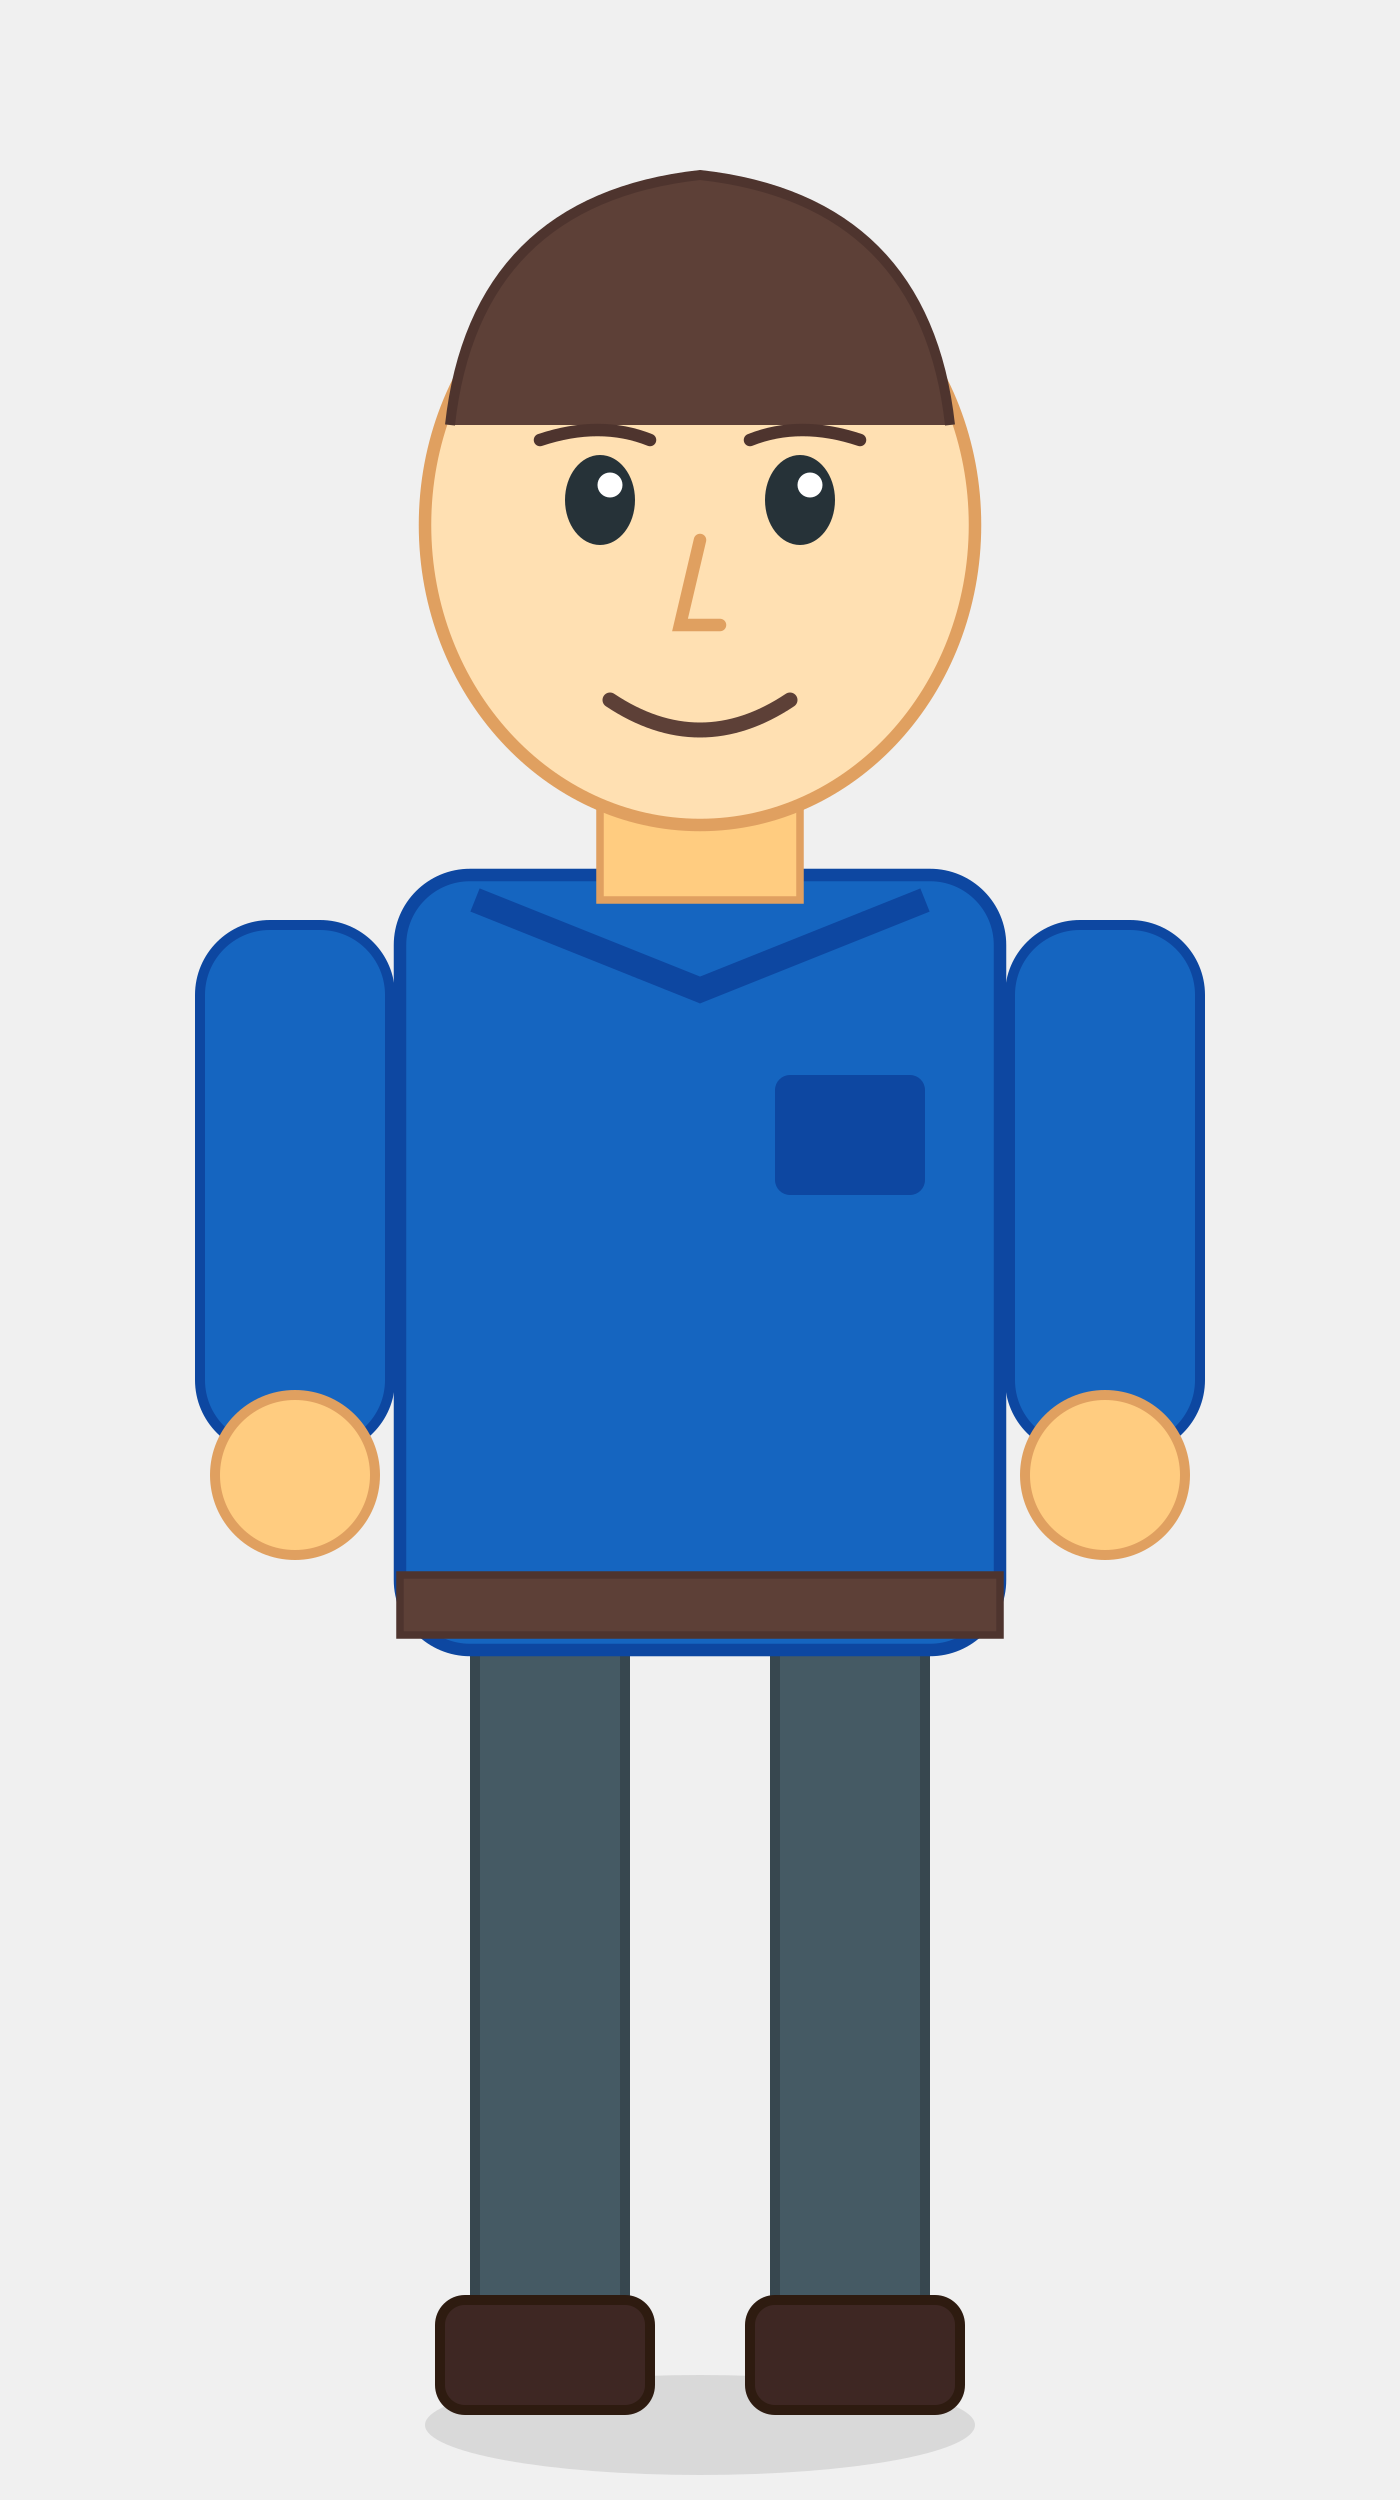
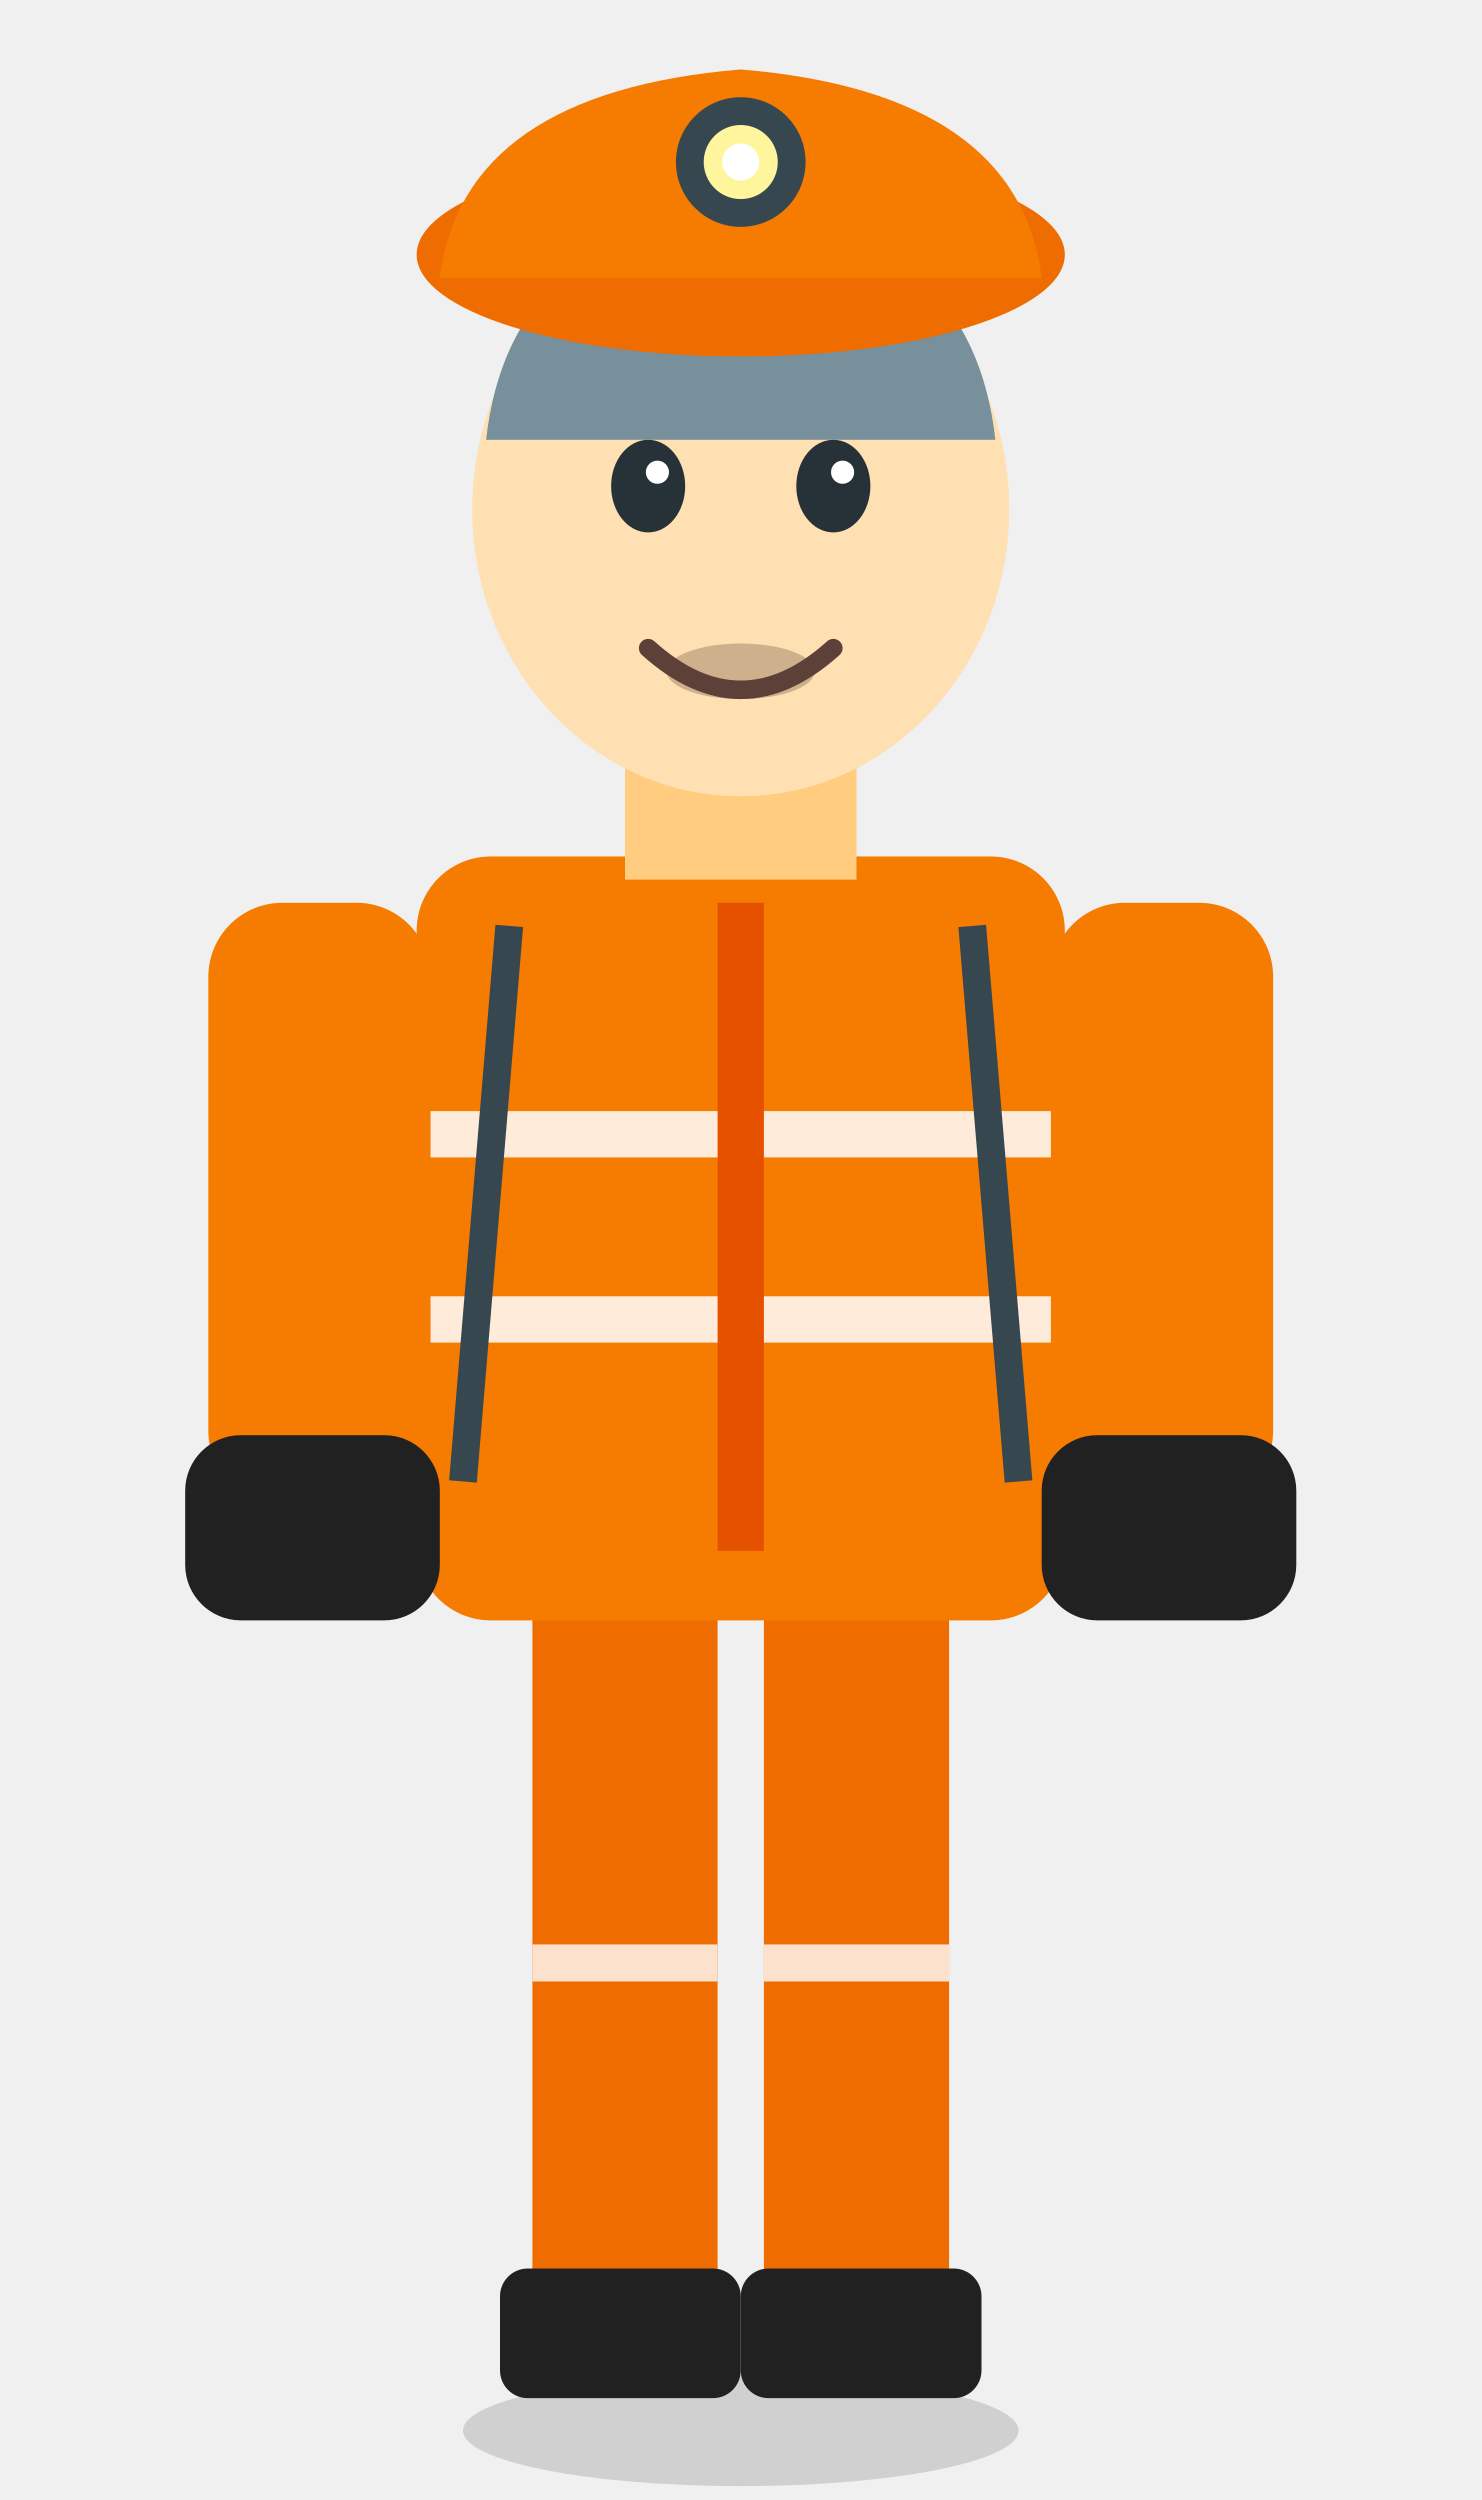
- <svg xmlns="http://www.w3.org/2000/svg" width="280" height="500" viewBox="0 0 280 500">
-   <ellipse cx="140" cy="485" rx="55" ry="10" fill="#00000018" />
-   <rect x="95" y="320" width="30" height="150" rx="8" fill="#455A64" stroke="#37474F" stroke-width="2" />
-   <rect x="155" y="320" width="30" height="150" rx="8" fill="#455A64" stroke="#37474F" stroke-width="2" />
-   <rect x="88" y="460" width="42" height="22" rx="5" fill="#3E2723" stroke="#2E1B10" stroke-width="2" />
-   <rect x="150" y="460" width="42" height="22" rx="5" fill="#3E2723" stroke="#2E1B10" stroke-width="2" />
-   <rect x="80" y="175" width="120" height="155" rx="14" fill="#1565C0" stroke="#0D47A1" stroke-width="2.5" />
-   <path d="M95 180 L140 198 L185 180" fill="none" stroke="#0D47A1" stroke-width="5" />
-   <rect x="155" y="215" width="30" height="24" rx="3" fill="#0D47A1" />
-   <rect x="80" y="315" width="120" height="12" fill="#5D4037" stroke="#4E342E" stroke-width="1.5" />
-   <rect x="40" y="185" width="38" height="105" rx="14" fill="#1565C0" stroke="#0D47A1" stroke-width="2" />
-   <circle cx="59" cy="295" r="16" fill="#FFCC80" stroke="#E0A060" stroke-width="2" />
-   <rect x="202" y="185" width="38" height="105" rx="14" fill="#1565C0" stroke="#0D47A1" stroke-width="2" />
-   <circle cx="221" cy="295" r="16" fill="#FFCC80" stroke="#E0A060" stroke-width="2" />
-   <rect x="120" y="155" width="40" height="25" fill="#FFCC80" stroke="#E0A060" stroke-width="1.5" />
+ <svg xmlns="http://www.w3.org/2000/svg" width="320" height="540" viewBox="0 0 320 540">
+   <ellipse cx="160" cy="525" rx="60" ry="12" fill="#00000022" />
+   <rect x="115" y="340" width="40" height="165" rx="10" fill="#EF6C00" />
+   <rect x="165" y="340" width="40" height="165" rx="10" fill="#EF6C00" />
+   <rect x="115" y="420" width="40" height="8" fill="#FFFFFF" opacity="0.8" />
+   <rect x="165" y="420" width="40" height="8" fill="#FFFFFF" opacity="0.8" />
+   <rect x="108" y="490" width="52" height="28" rx="6" fill="#212121" />
+   <rect x="160" y="490" width="52" height="28" rx="6" fill="#212121" />
+   <rect x="90" y="185" width="140" height="165" rx="16" fill="#F57C00" />
+   <rect x="90" y="240" width="140" height="10" fill="#FFFFFF" opacity="0.85" />
+   <rect x="90" y="280" width="140" height="10" fill="#FFFFFF" opacity="0.85" />
+   <rect x="155" y="195" width="10" height="140" fill="#E65100" />
+   <path d="M110 200 L100 320" stroke="#37474F" stroke-width="6" fill="none" />
+   <path d="M210 200 L220 320" stroke="#37474F" stroke-width="6" fill="none" />
+   <g id="arm_l">
+     <rect x="45" y="195" width="48" height="130" rx="16" fill="#F57C00" />
+     <rect x="40" y="310" width="55" height="40" rx="12" fill="#212121" />
+   </g>
+   <g id="arm_r">
+     <rect x="227" y="195" width="48" height="130" rx="16" fill="#F57C00" />
+     <rect x="225" y="310" width="55" height="40" rx="12" fill="#212121" />
+   </g>
+   <rect x="135" y="160" width="50" height="30" fill="#FFCC80" />
  <g id="head">
-     <ellipse cx="140" cy="105" rx="55" ry="60" fill="#FFE0B2" stroke="#E0A060" stroke-width="2.5" />
-     <path d="M90 85 Q95 40 140 35 Q185 40 190 85" fill="#5D4037" stroke="#4E342E" stroke-width="2" />
-     <ellipse cx="120" cy="100" rx="7" ry="9" fill="#263238" />
-     <ellipse cx="160" cy="100" rx="7" ry="9" fill="#263238" />
-     <circle cx="122" cy="97" r="2.5" fill="#fff" />
-     <circle cx="162" cy="97" r="2.5" fill="#fff" />
-     <path d="M108 88 Q120 84 130 88" fill="none" stroke="#4E342E" stroke-width="2.5" stroke-linecap="round" />
-     <path d="M150 88 Q160 84 172 88" fill="none" stroke="#4E342E" stroke-width="2.5" stroke-linecap="round" />
-     <path d="M140 108 L136 125 L144 125" fill="none" stroke="#E0A060" stroke-width="2.5" stroke-linecap="round" />
-     <path d="M122 140 Q140 152 158 140" fill="none" stroke="#5D4037" stroke-width="3" stroke-linecap="round" />
+     <ellipse cx="160" cy="110" rx="58" ry="62" fill="#FFE0B2" />
+     <path d="M105 95 Q110 50 160 45 Q210 50 215 95" fill="#78909C" />
+     <ellipse cx="140" cy="105" rx="8" ry="10" fill="#263238" />
+     <ellipse cx="180" cy="105" rx="8" ry="10" fill="#263238" />
+     <circle cx="142" cy="102" r="2.5" fill="#FFFFFF" />
+     <circle cx="182" cy="102" r="2.5" fill="#FFFFFF" />
+     <path d="M140 140 Q160 158 180 140" fill="none" stroke="#5D4037" stroke-width="4" stroke-linecap="round" />
  </g>
-   <g id="mouth" />
+   <ellipse cx="160" cy="55" rx="70" ry="22" fill="#EF6C00" />
+   <path d="M95 60 Q100 20 160 15 Q220 20 225 60" fill="#F57C00" />
+   <circle cx="160" cy="35" r="14" fill="#37474F" />
+   <circle cx="160" cy="35" r="8" fill="#FFF59D" />
+   <circle cx="160" cy="35" r="4" fill="#FFFFFF" />
+   <g id="mouth">
+     <ellipse cx="160" cy="145" rx="16" ry="6" fill="#5D4037" opacity="0.3" />
+   </g>
</svg>
